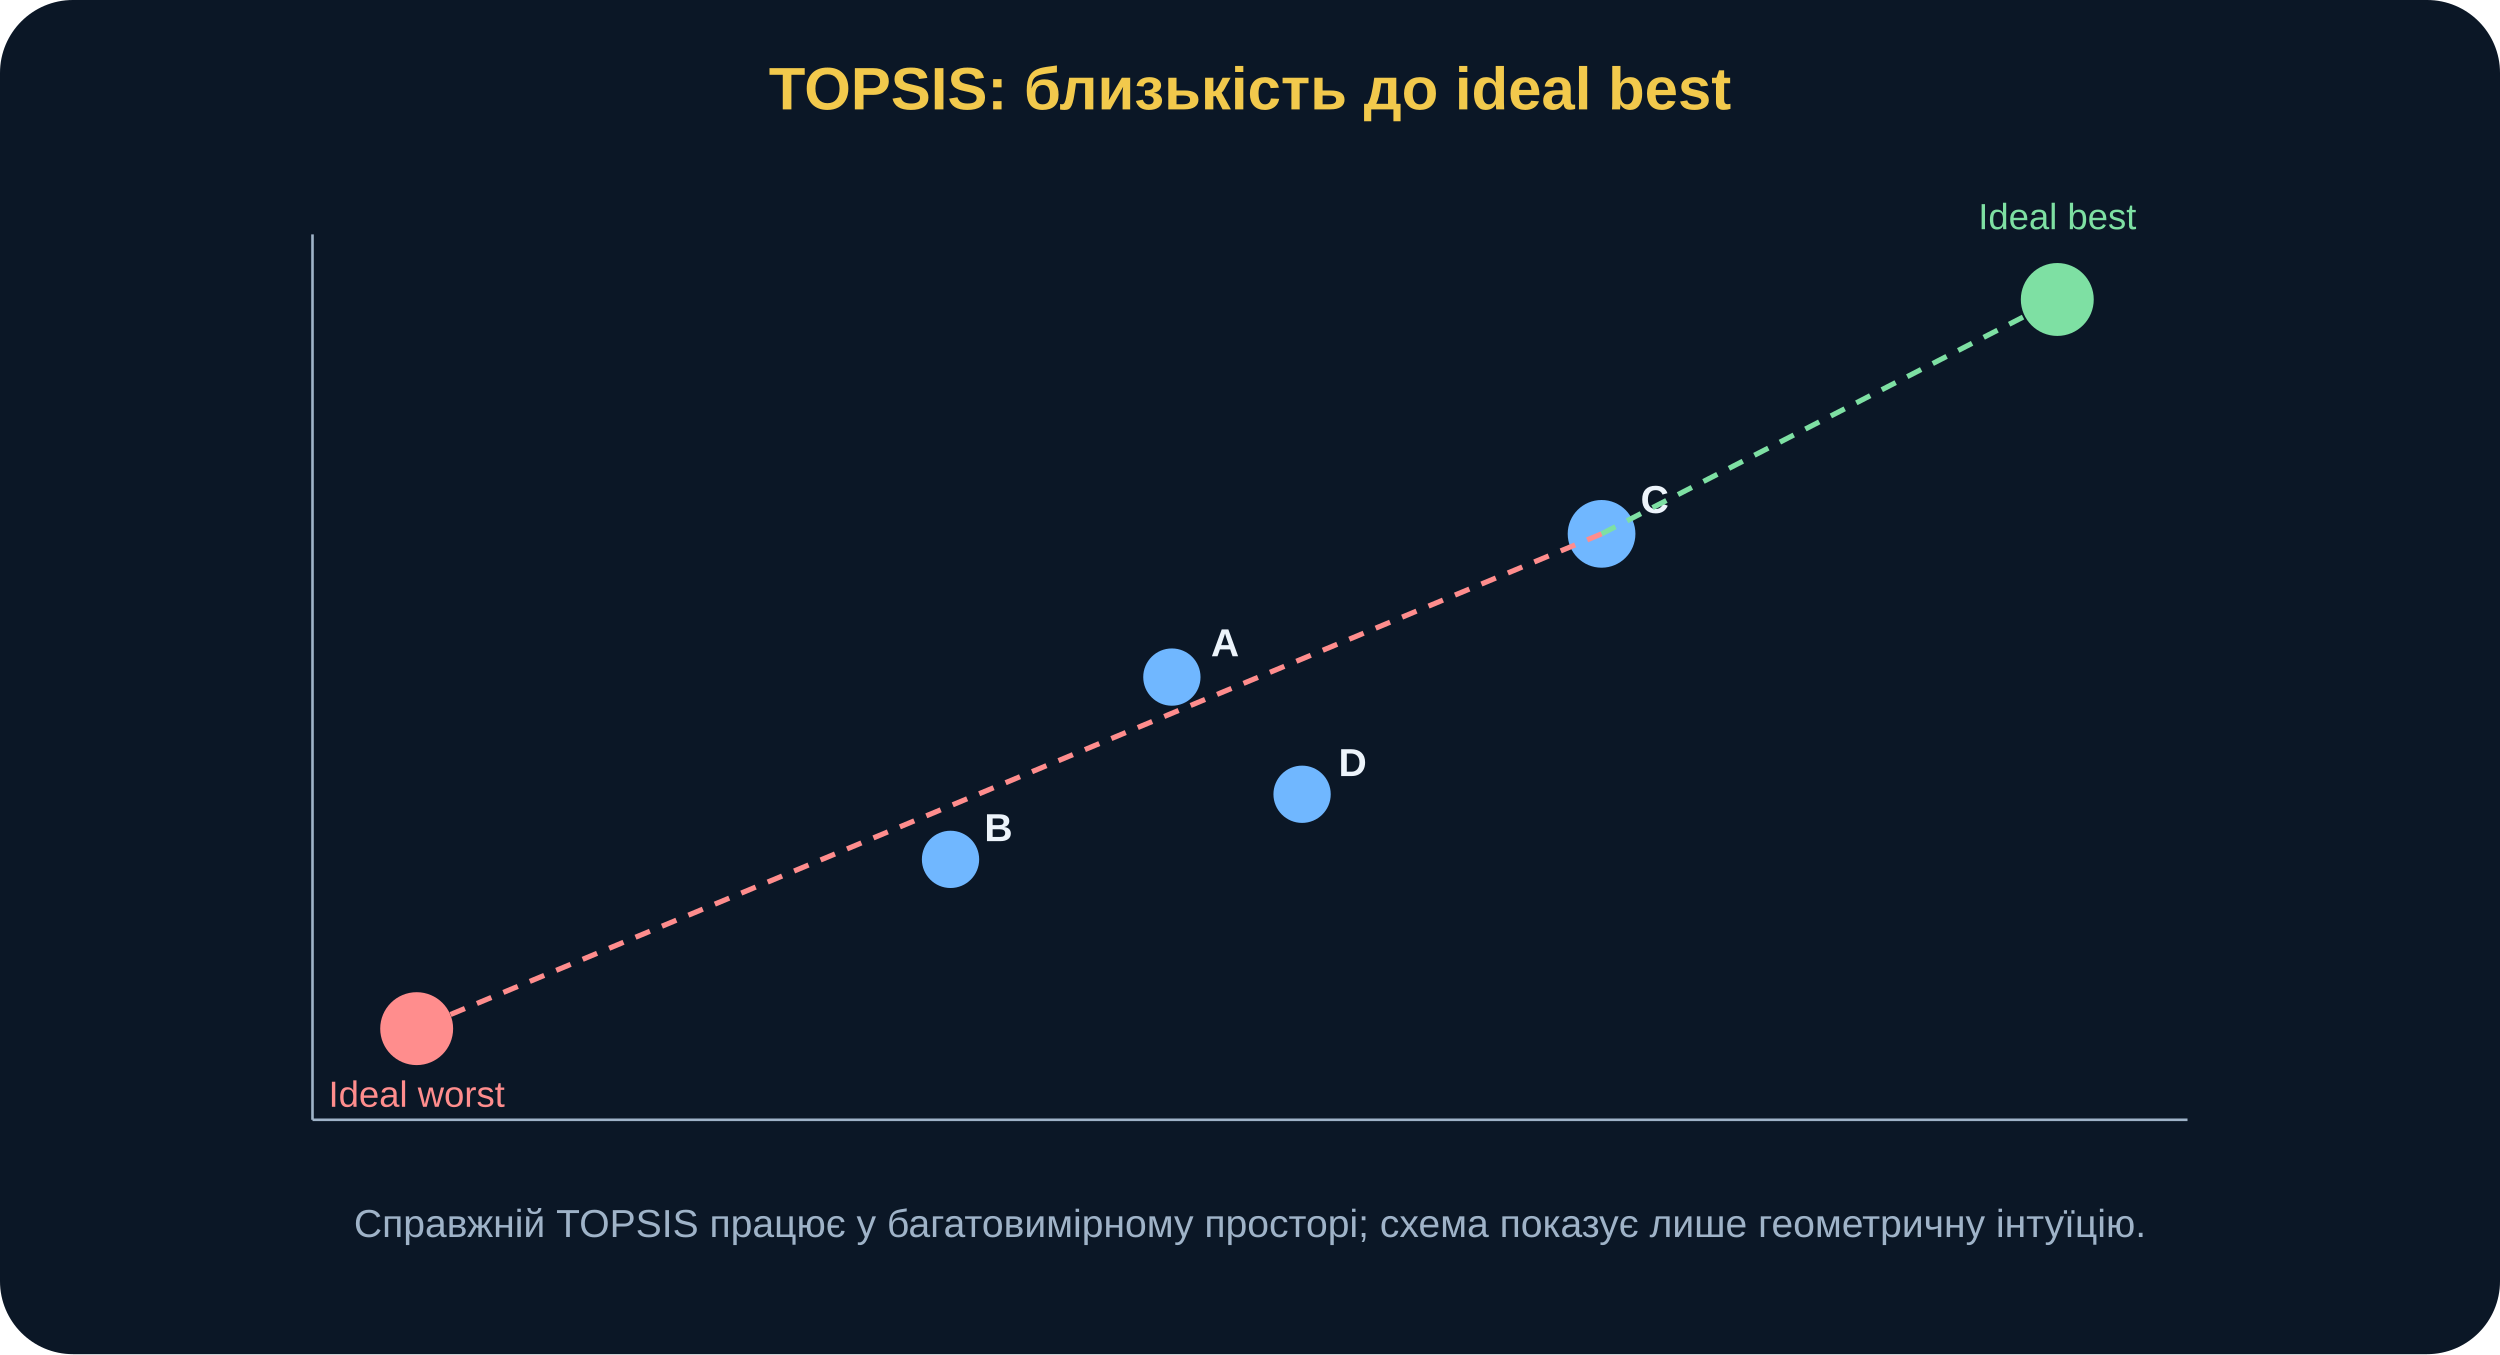
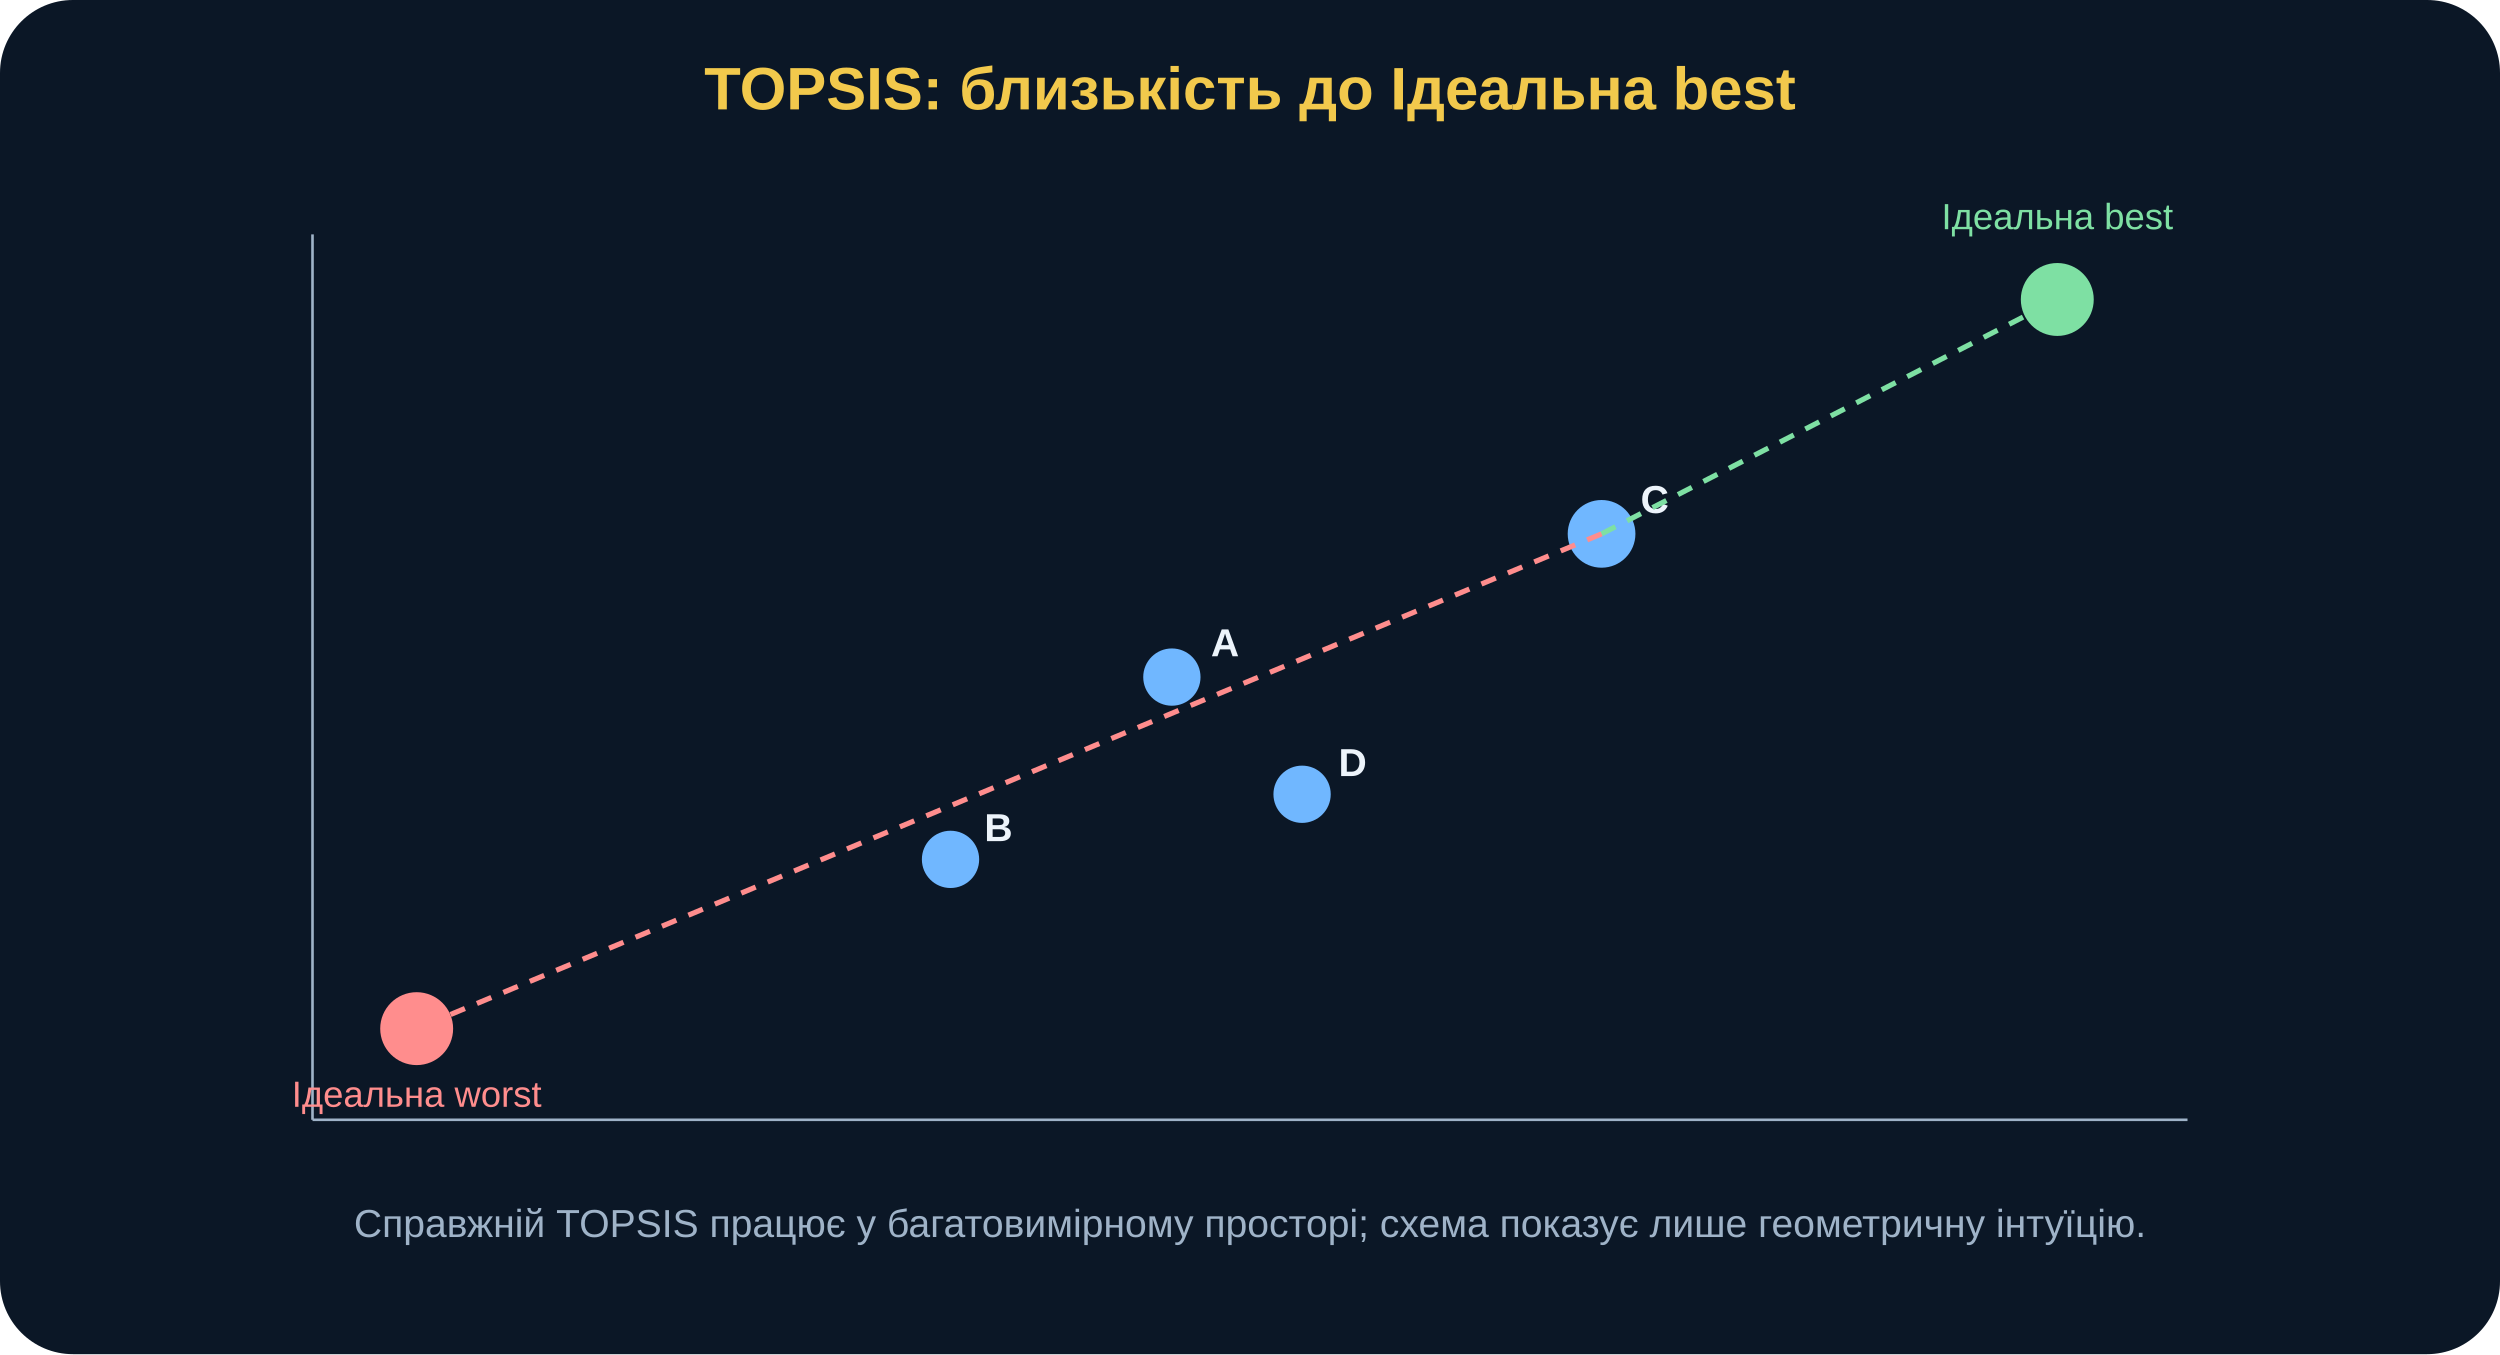
<svg xmlns="http://www.w3.org/2000/svg" viewBox="0 0 960 520">
  <rect width="960" height="520" rx="28" fill="#0b1726" />
  <g font-family="Arial,sans-serif">
-     <text x="480" y="42" text-anchor="middle" fill="#f2c94c" font-size="23" font-weight="700">TOPSIS: близькість до ideal best</text>
+     <text x="480" y="42" text-anchor="middle" fill="#f2c94c" font-size="23" font-weight="700">TOPSIS: близькість до Ідеальна best</text>
    <line x1="120" y1="430" x2="840" y2="430" stroke="#9fb3c8" />
    <line x1="120" y1="430" x2="120" y2="90" stroke="#9fb3c8" />
    <circle cx="790" cy="115" r="14" fill="#7ee0a3" />
-     <text x="790" y="88" text-anchor="middle" fill="#7ee0a3" font-size="14">Ideal best</text>
+     <text x="790" y="88" text-anchor="middle" fill="#7ee0a3" font-size="14">Ідеальна best</text>
    <circle cx="160" cy="395" r="14" fill="#ff8d8d" />
-     <text x="160" y="425" text-anchor="middle" fill="#ff8d8d" font-size="14">Ideal worst</text>
+     <text x="160" y="425" text-anchor="middle" fill="#ff8d8d" font-size="14">Ідеальна worst</text>
    <g fill="#70b7ff">
      <circle cx="450" cy="260" r="11" />
      <circle cx="365" cy="330" r="11" />
      <circle cx="615" cy="205" r="13" />
      <circle cx="500" cy="305" r="11" />
    </g>
    <g fill="#edf4fb" font-size="15" font-weight="700">
      <text x="465" y="252">A</text>
      <text x="378" y="323">B</text>
      <text x="630" y="197">C</text>
      <text x="514" y="298">D</text>
    </g>
    <line x1="615" y1="205" x2="790" y2="115" stroke="#7ee0a3" stroke-width="2" stroke-dasharray="6 5" />
    <line x1="615" y1="205" x2="160" y2="395" stroke="#ff8d8d" stroke-width="2" stroke-dasharray="6 5" />
    <text x="480" y="475" text-anchor="middle" fill="#9fb3c8" font-size="15">Справжній TOPSIS працює у багатовимірному просторі; схема показує лише геометричну інтуїцію.</text>
  </g>
</svg>
